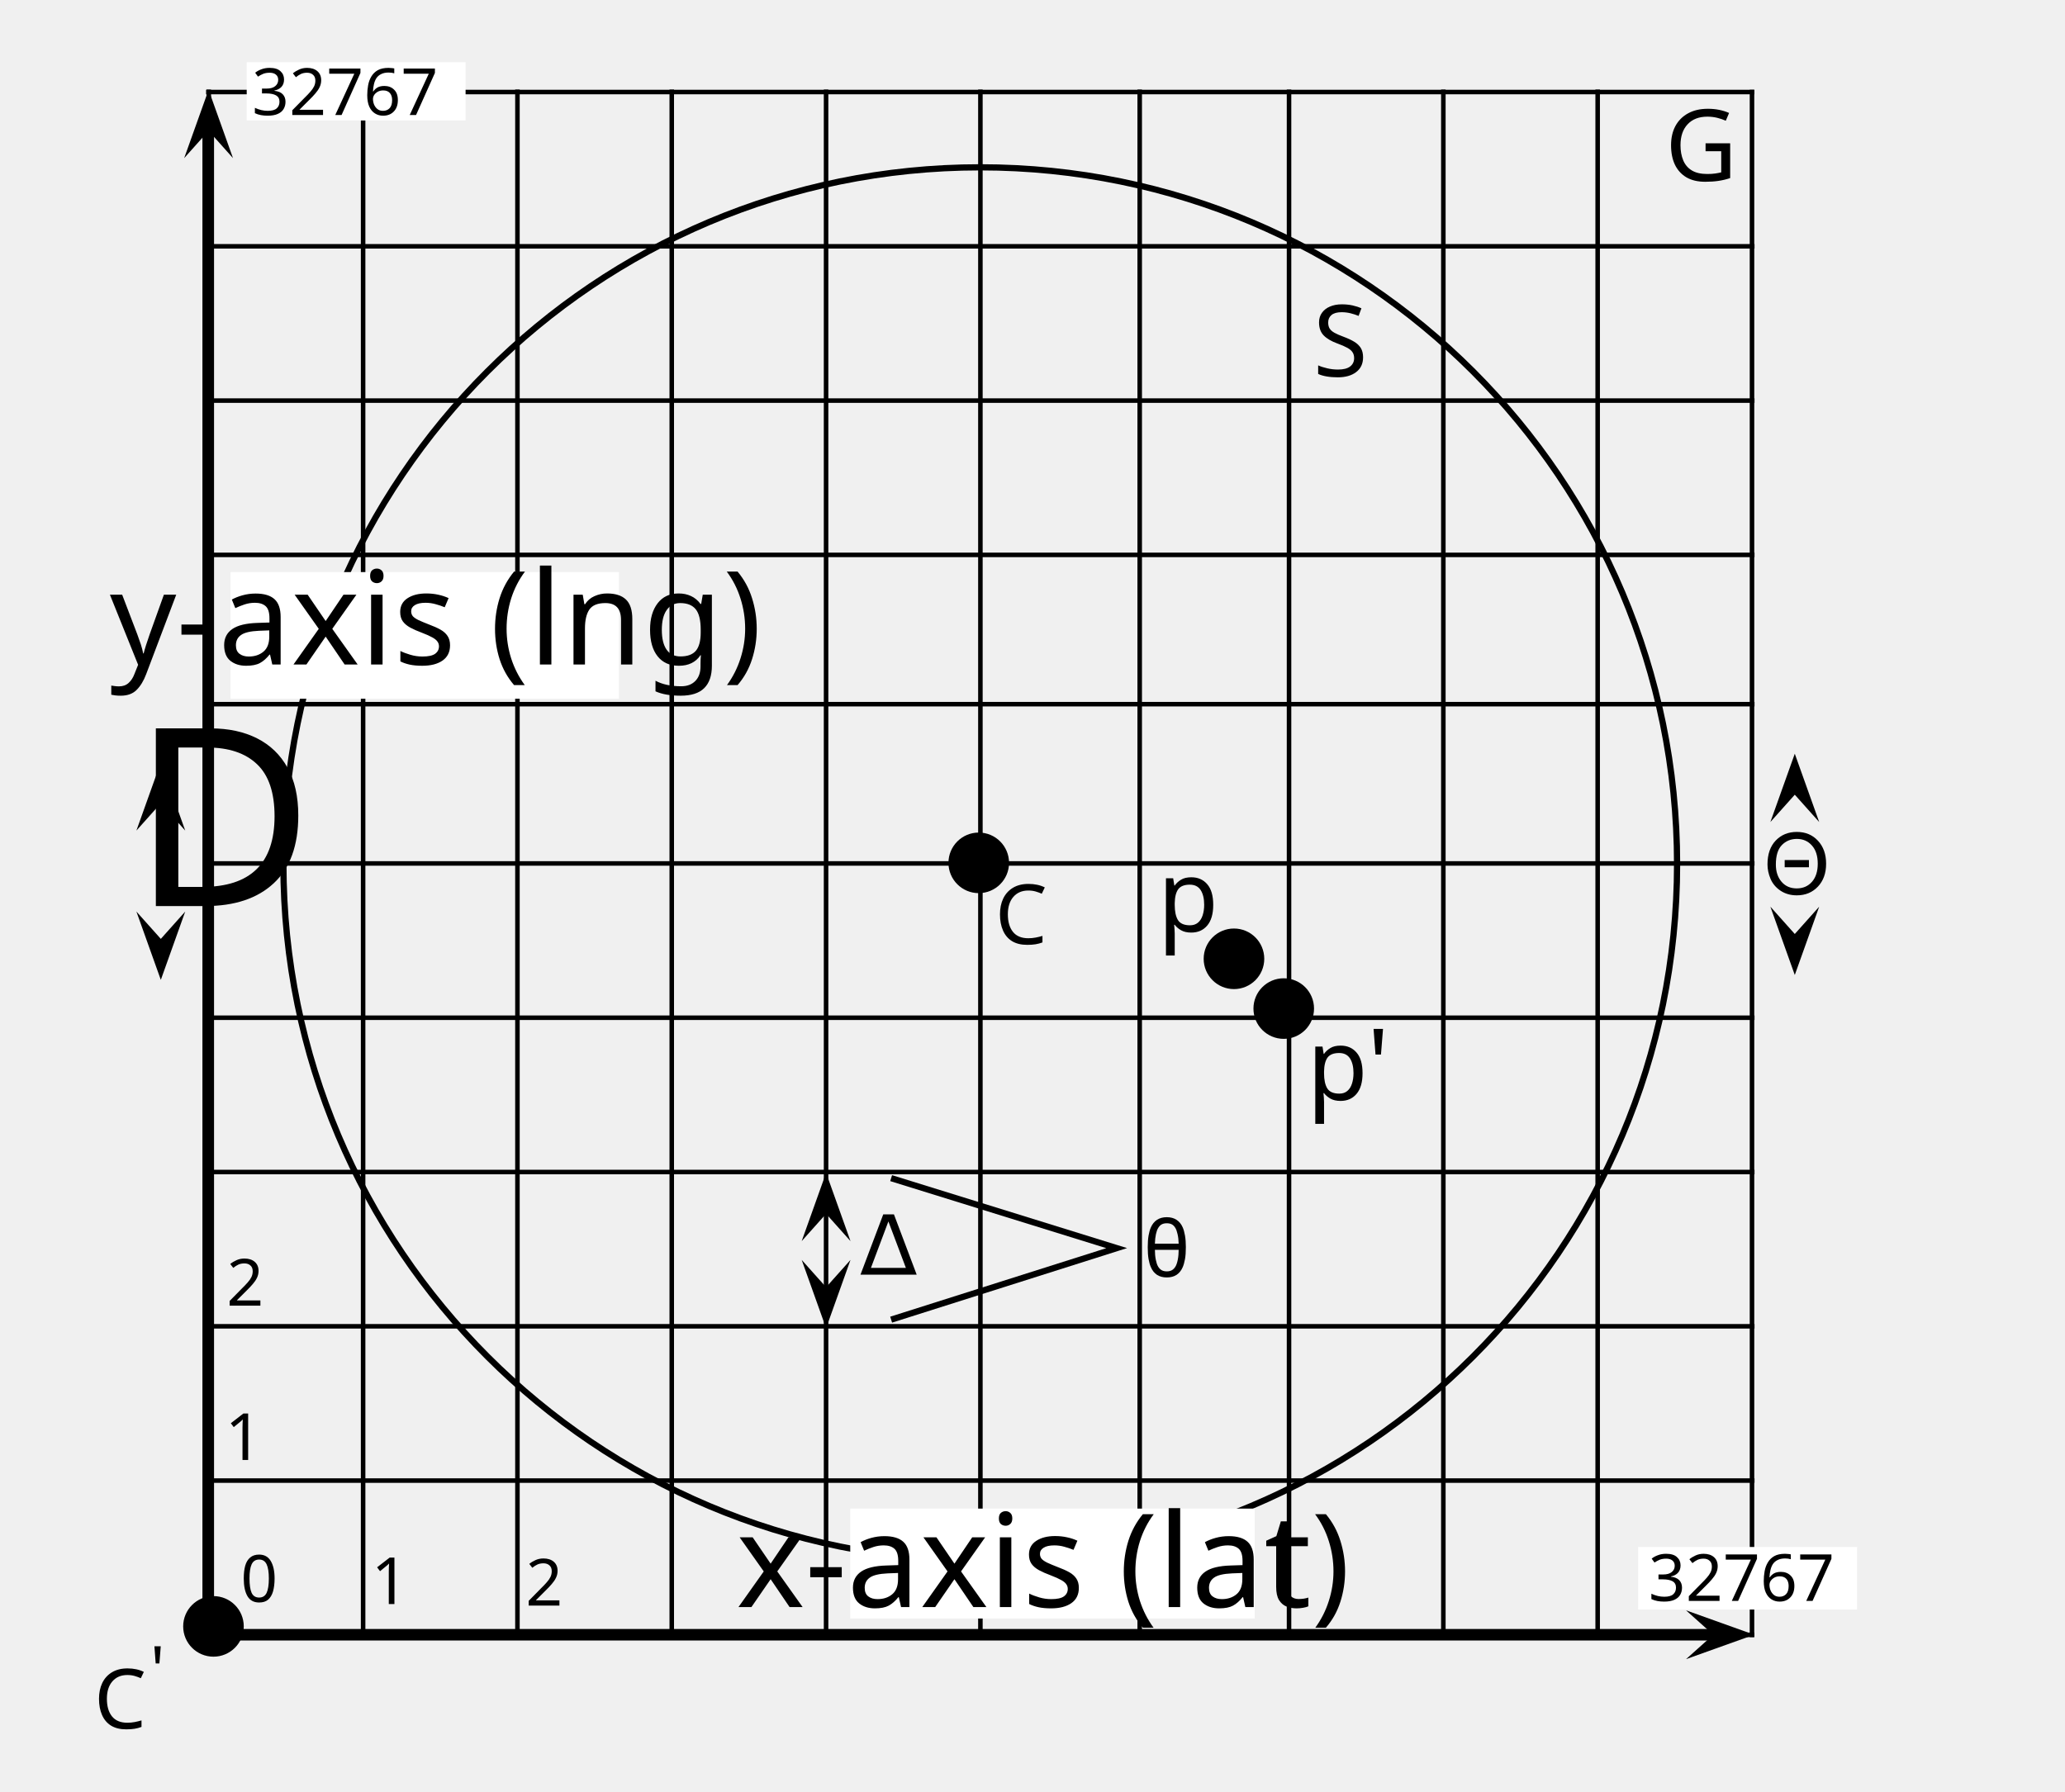
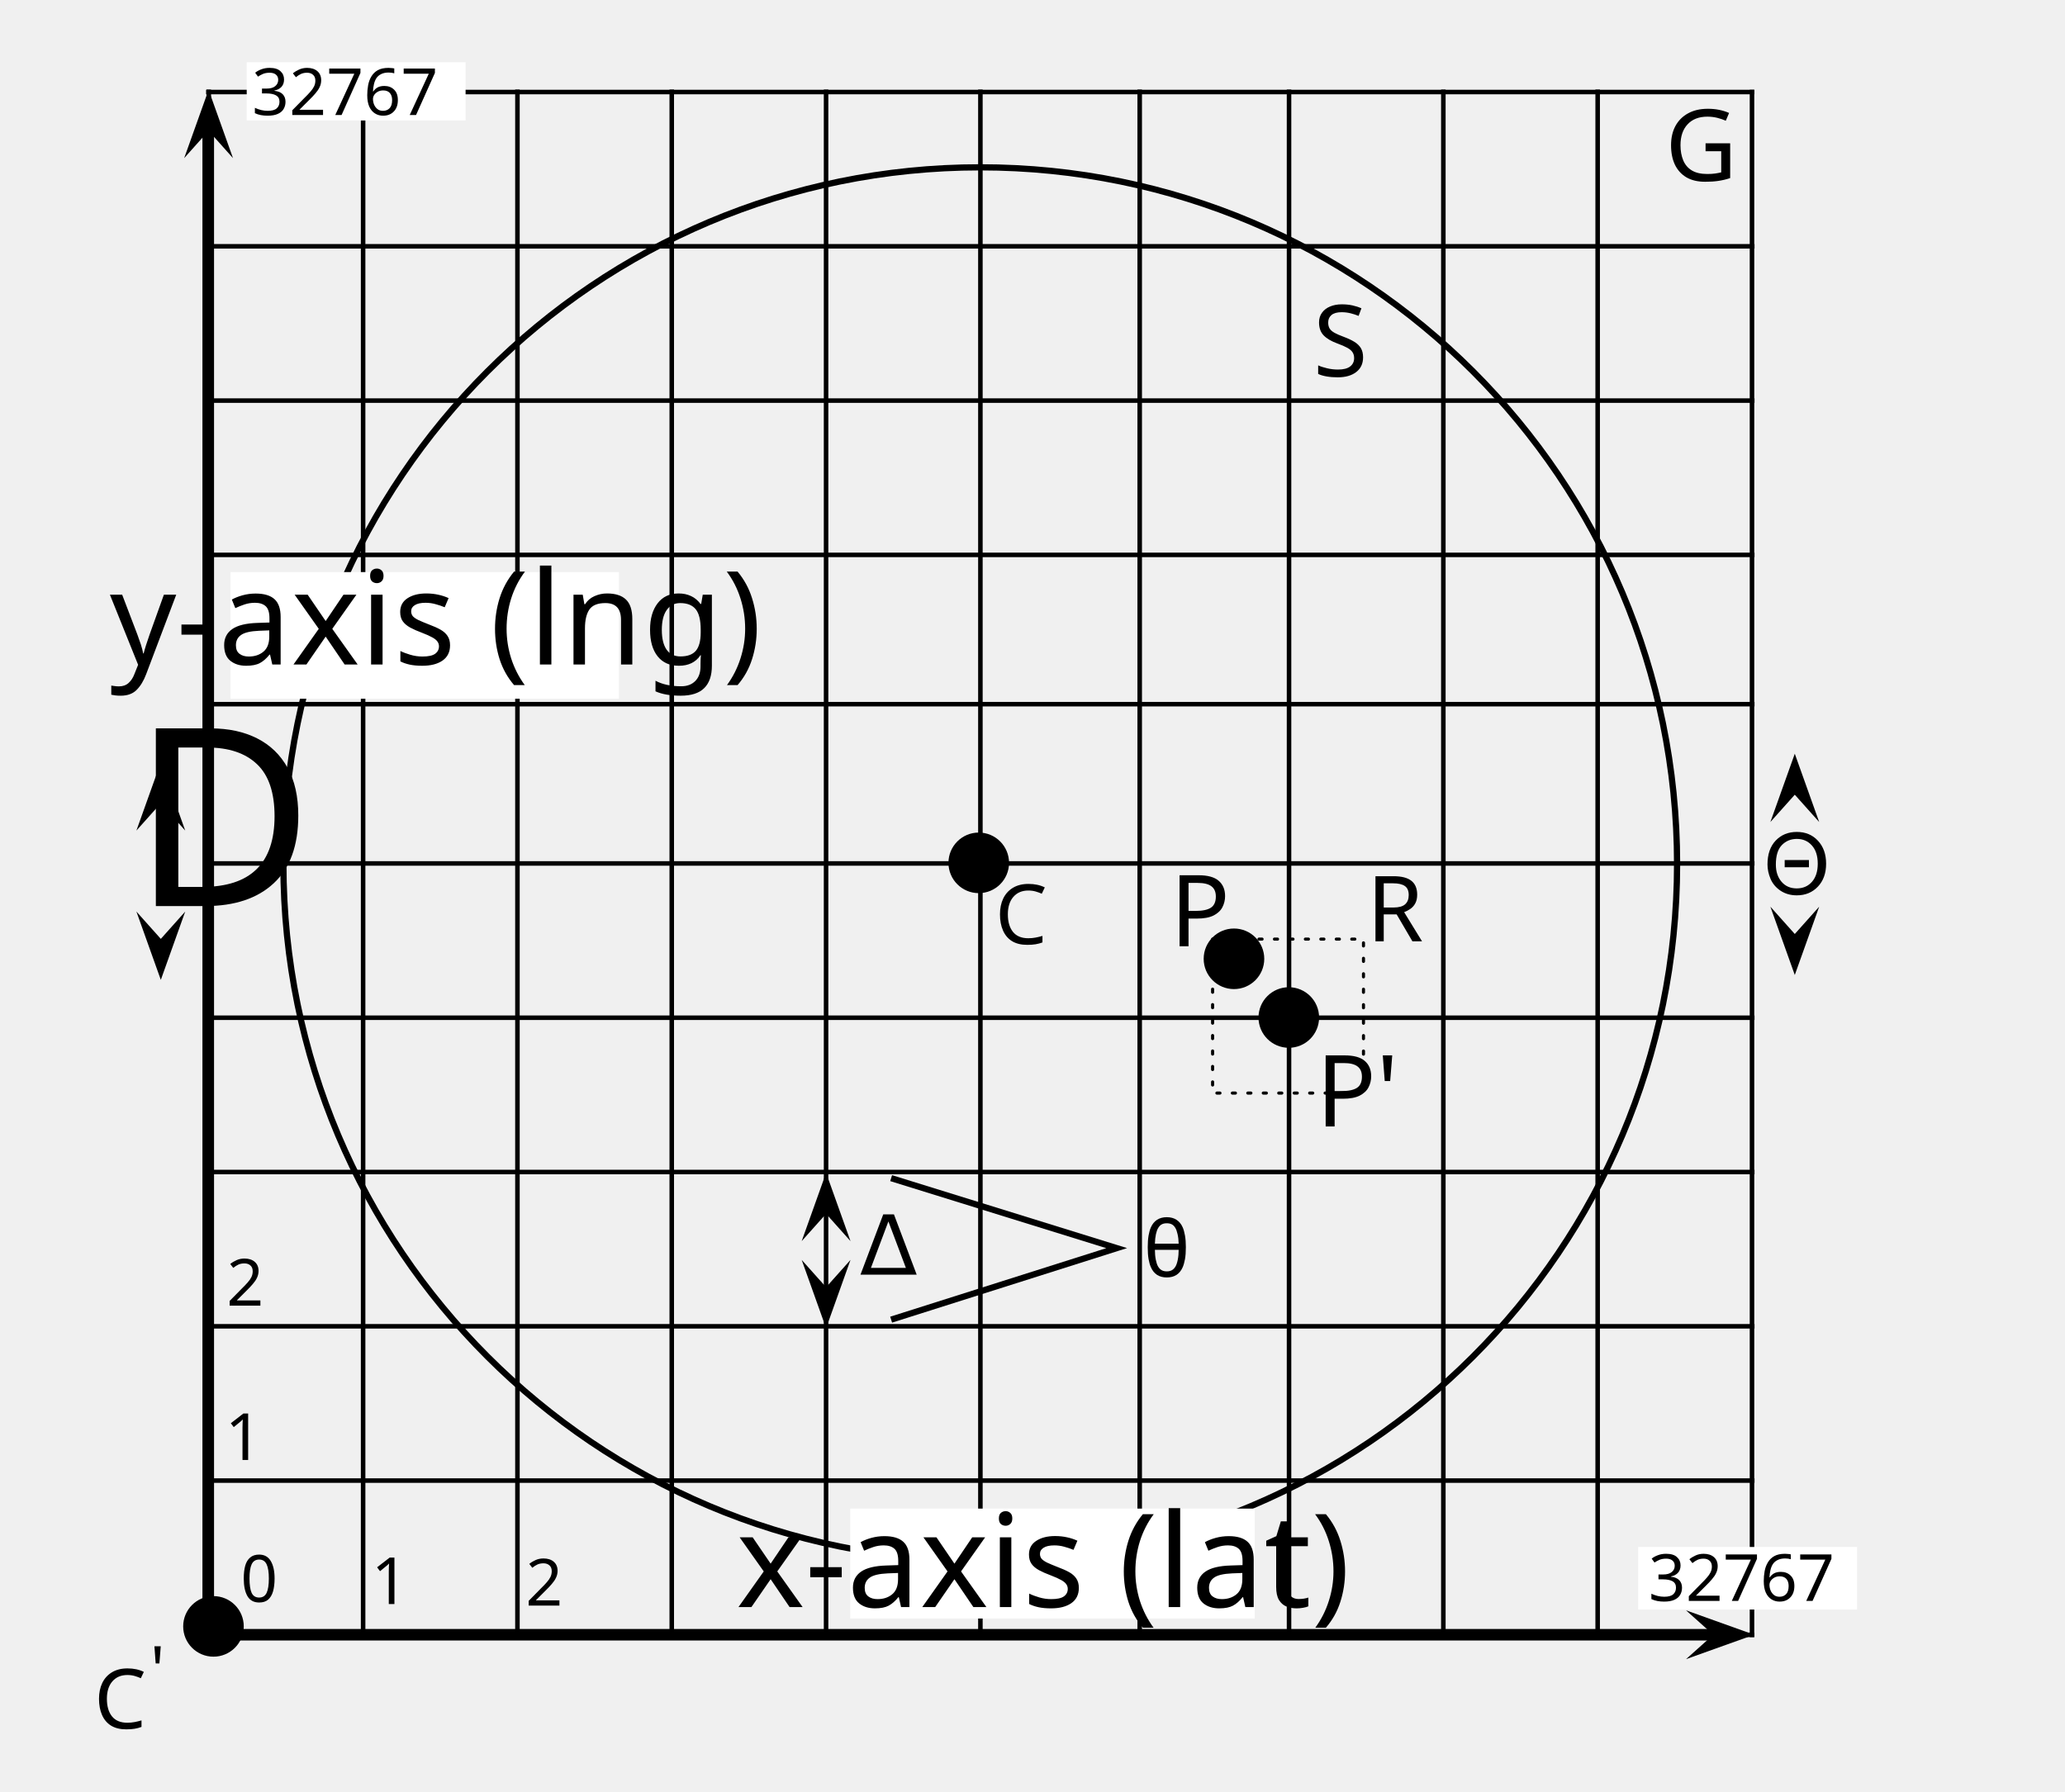
<svg xmlns="http://www.w3.org/2000/svg" version="1.0" width="331.899" height="288.049" id="svg1415">
  <defs id="defs1417" />
  <g id="layer1" transform="translate(3.019696,-47.14022)">
    <g transform="translate(-281.2072,23.29967)" id="g1590">
      <line style="fill:none;stroke:#000000;stroke-width:0.728;stroke-linecap:square;stroke-miterlimit:10" id="line5" y2="38.601" x2="311.745" y1="286.733" x1="311.745" stroke-miterlimit="10" />
      <text x="337.862" y="281.71" style="font-size:10.461px;font-family:ArialMT" id="text7">1</text>
      <line style="fill:none;stroke:#000000;stroke-width:0.728;stroke-linecap:square;stroke-miterlimit:10" id="line9" y2="38.601" x2="336.55" y1="286.733" x1="336.55" stroke-miterlimit="10" />
      <text x="362.665" y="281.96" style="font-size:10.461px;font-family:ArialMT" id="text11">2</text>
      <line style="fill:none;stroke:#000000;stroke-width:0.728;stroke-linecap:square;stroke-miterlimit:10" id="line13" y2="38.601" x2="361.352" y1="286.733" x1="361.352" stroke-miterlimit="10" />
      <line style="fill:none;stroke:#000000;stroke-width:0.728;stroke-linecap:square;stroke-miterlimit:10" id="line17" y2="38.601" x2="386.156" y1="286.733" x1="386.156" stroke-miterlimit="10" />
      <line style="fill:none;stroke:#000000;stroke-width:0.728;stroke-linecap:square;stroke-miterlimit:10" id="line21" y2="38.601" x2="410.958" y1="286.733" x1="410.958" stroke-miterlimit="10" />
      <line style="fill:none;stroke:#000000;stroke-width:0.728;stroke-linecap:square;stroke-miterlimit:10" id="line25" y2="38.601" x2="435.763" y1="286.733" x1="435.763" stroke-miterlimit="10" />
      <line style="fill:none;stroke:#000000;stroke-width:0.728;stroke-linecap:square;stroke-miterlimit:10" id="line29" y2="38.601" x2="485.368" y1="286.733" x1="485.368" stroke-miterlimit="10" />
      <line style="fill:none;stroke:#000000;stroke-width:0.728;stroke-linecap:square;stroke-miterlimit:10" id="line33" y2="38.601" x2="510.171" y1="286.733" x1="510.171" stroke-miterlimit="10" />
      <line style="fill:none;stroke:#000000;stroke-width:0.728;stroke-linecap:square;stroke-miterlimit:10" id="line37" y2="38.601" x2="534.973" y1="286.733" x1="534.973" stroke-miterlimit="10" />
      <line style="fill:none;stroke:#000000;stroke-width:0.728;stroke-linecap:square;stroke-miterlimit:10" id="line41" y2="38.635" x2="559.779" y1="286.663" x1="559.779" stroke-miterlimit="10" />
      <text x="316.851" y="281.353" style="font-size:10.461px;font-family:ArialMT" id="text51">0</text>
      <line stroke-miterlimit="10" x1="461.368" y1="286.733" x2="461.368" y2="38.601" id="line56" style="fill:none;stroke:#000000;stroke-width:0.728;stroke-linecap:square;stroke-miterlimit:10" />
      <line style="fill:none;stroke:#000000;stroke-width:0.728;stroke-linecap:square;stroke-miterlimit:10" id="line53" y2="286.666" x2="559.776" y1="286.666" x1="311.677" stroke-miterlimit="10" />
      <text x="314.351" y="258.551" style="font-size:10.461px;font-family:ArialMT" id="text55">1</text>
      <line style="fill:none;stroke:#000000;stroke-width:0.728;stroke-linecap:square;stroke-miterlimit:10" id="line57" y2="261.864" x2="559.819" y1="261.864" x1="311.677" stroke-miterlimit="10" />
      <text x="314.601" y="233.747" style="font-size:10.461px;font-family:ArialMT" id="text59">2</text>
      <line style="fill:none;stroke:#000000;stroke-width:0.728;stroke-linecap:square;stroke-miterlimit:10" id="line61" y2="237.06" x2="559.819" y1="237.06" x1="311.677" stroke-miterlimit="10" />
      <line style="fill:none;stroke:#000000;stroke-width:0.728;stroke-linecap:square;stroke-miterlimit:10" id="line65" y2="212.258" x2="559.819" y1="212.258" x1="311.677" stroke-miterlimit="10" />
      <line style="fill:none;stroke:#000000;stroke-width:0.728;stroke-linecap:square;stroke-miterlimit:10" id="line69" y2="187.454" x2="559.819" y1="187.454" x1="311.677" stroke-miterlimit="10" />
      <line style="fill:none;stroke:#000000;stroke-width:0.728;stroke-linecap:square;stroke-miterlimit:10" id="line71" y2="162.65" x2="559.819" y1="162.65" x1="311.677" stroke-miterlimit="10" />
      <line style="fill:none;stroke:#000000;stroke-width:0.728;stroke-linecap:square;stroke-miterlimit:10" id="line75" y2="113.046" x2="559.819" y1="113.046" x1="311.677" stroke-miterlimit="10" />
      <line style="fill:none;stroke:#000000;stroke-width:0.728;stroke-linecap:square;stroke-miterlimit:10" id="line79" y2="88.242" x2="559.819" y1="88.242" x1="311.677" stroke-miterlimit="10" />
      <circle style="fill:none;stroke:#000000;stroke-opacity:1" id="path65" cy="162.739" cx="435.738" r="112" />
      <line style="fill:none;stroke:#000000;stroke-width:0.728;stroke-linecap:square;stroke-miterlimit:10" id="line83" y2="63.438" x2="559.819" y1="63.438" x1="311.677" stroke-miterlimit="10" />
      <line style="fill:none;stroke:#000000;stroke-width:0.728;stroke-linecap:square;stroke-miterlimit:10" id="line87" y2="38.636" x2="559.785" y1="38.636" x1="311.677" stroke-miterlimit="10" />
      <g id="g94" transform="translate(0.3535534,7.116117)">
        <rect y="26.724" x="317.487" height="9.369" width="35.179" id="rect90" style="fill:#ffffff" />
        <text id="text93" style="font-size:10.461px;font-family:ArialMT" y="35.212" x="318.333">32767</text>
      </g>
      <polyline id="polyline99" points="287.052,178.175 298.037,174.253 287.052,170.331 291.445,174.253 " transform="matrix(0.9975108,0,0,1,262.8426,112.3946)" />
      <polyline id="polyline103" points="153.141,36.417 149.219,25.435 145.295,36.417 149.219,32.025 " transform="translate(162.4957,12.84328)" />
      <rect id="rect78" width="62.429" height="20.364" x="315.241" y="115.811" style="fill:#ffffff;stroke-width:1.68" />
      <text x="348.245" y="130.67" style="font-size:20.921px;font-family:ArialMT;text-align:center;text-anchor:middle" id="text105">y-axis (lng)</text>
      <line style="fill:none;stroke:#000000;stroke-width:1.85;stroke-miterlimit:10" id="line109" y2="286.648" x2="556.819" y1="286.648" x1="313.305" stroke-miterlimit="10" />
      <line style="fill:none;stroke:#000000;stroke-width:1.832;stroke-miterlimit:10" id="line111" y2="43.961" x2="311.665" y1="282.576" x1="311.665" stroke-miterlimit="10" />
      <line stroke-miterlimit="10" x1="311.677" y1="137.046" x2="559.819" y2="137.046" id="line54" style="fill:none;stroke:#000000;stroke-width:0.728;stroke-linecap:square;stroke-miterlimit:10" />
      <rect style="fill:#ffffff;stroke-width:1.597" y="266.369" x="414.844" height="17.672" width="65.003" id="rect72" />
      <g id="g75">
        <text id="text107" style="font-size:20.921px;font-family:ArialMT;text-align:center;text-anchor:middle" y="282.203" x="445.857">x-axis (lat)</text>
      </g>
      <circle id="path51" cx="435.498" cy="162.555" r="4.869" />
-       <circle r="4.869" cy="185.981" cx="484.518" id="circle52" />
+       <circle r="4.869" cy="187.418" cx="485.331" id="circle52" />
      <text xml:space="preserve" style="font-style:normal;font-weight:normal;font-size:40px;line-height:1.25;font-family:sans-serif;letter-spacing:0px;word-spacing:0px;fill:#000000;fill-opacity:1;stroke:none" x="438.098" y="175.597" id="text56">
        <tspan id="tspan54" x="438.098" y="175.597" style="font-size:13.333px">C</tspan>
      </text>
-       <text xml:space="preserve" style="font-style:normal;font-weight:normal;font-size:40px;line-height:1.25;font-family:sans-serif;letter-spacing:0px;word-spacing:0px;fill:#000000;fill-opacity:1;stroke:none" x="488.23" y="200.674" id="text60">
-         <tspan id="tspan58" x="488.23" y="200.674" style="font-size:16px">p'</tspan>
+       <text xml:space="preserve" style="font-style:normal;font-weight:normal;font-size:40px;line-height:1.25;font-family:sans-serif;letter-spacing:0px;word-spacing:0px;fill:#000000;fill-opacity:1;stroke:none" x="489.709" y="204.929" id="text60">
+         <tspan id="tspan58" x="489.709" y="204.929" style="font-size:16px">P'</tspan>
      </text>
      <rect style="fill:#ffffff;stroke-width:1.036" id="rect74" width="35.179" height="10.057" x="541.487" y="272.537" />
      <text id="text72" style="font-size:10.461px;font-family:ArialMT" y="281.21" x="543.139">32767</text>
      <g aria-label="∆" style="font-style:normal;font-weight:normal;font-size:13.333px;line-height:1.25;font-family:sans-serif;letter-spacing:0px;word-spacing:0px;fill:#000000;fill-opacity:1;stroke:none" id="text73" transform="translate(26.125,1.875)">
        <path d="m 399.4,226.889 h -9.036 l 3.659,-9.694 h 1.719 z m -1.738,-1.094 -2.812,-7.467 -2.806,7.467 z" id="path113" />
      </g>
      <path id="path94" d="m 421.417,213.243 36.25,11.25 -36.25,11.5" style="fill:none;stroke:#000000;stroke-width:1px;stroke-linecap:butt;stroke-linejoin:miter;stroke-opacity:1" />
      <circle id="circle66" cx="476.518" cy="177.981" r="4.869" />
-       <text id="text70" y="173.612" x="464.23" style="font-style:normal;font-weight:normal;font-size:40px;line-height:1.25;font-family:sans-serif;letter-spacing:0px;word-spacing:0px;fill:#000000;fill-opacity:1;stroke:none" xml:space="preserve">
-         <tspan style="font-size:16px" y="173.612" x="464.23" id="tspan68">p</tspan>
+       <text id="text70" y="175.965" x="466.23" style="font-style:normal;font-weight:normal;font-size:40px;line-height:1.25;font-family:sans-serif;letter-spacing:0px;word-spacing:0px;fill:#000000;fill-opacity:1;stroke:none" xml:space="preserve">
+         <tspan style="font-size:16px" y="175.965" x="466.23" id="tspan68">P</tspan>
      </text>
      <text id="text71" y="301.714" x="293.289" style="font-style:normal;font-weight:normal;font-size:40px;line-height:1.25;font-family:sans-serif;letter-spacing:0px;word-spacing:0px;fill:#000000;fill-opacity:1;stroke:none" xml:space="preserve">
        <tspan style="font-size:13.333px" y="301.714" x="293.289" id="tspan69">C<tspan style="font-size:65%;baseline-shift:super" id="tspan73" />
        </tspan>
      </text>
      <circle r="4.869" cy="285.305" cx="312.498" id="circle72" />
      <text xml:space="preserve" style="font-style:normal;font-weight:normal;font-size:10.7px;line-height:1.25;font-family:sans-serif;letter-spacing:0px;word-spacing:0px;fill:#000000;fill-opacity:1;stroke:none;stroke-width:0.268" x="302.304" y="296.143" id="text83">
        <tspan id="tspan81" x="302.304" y="296.143" style="stroke-width:0.268">'</tspan>
      </text>
      <text xml:space="preserve" style="font-style:normal;font-weight:normal;font-size:40px;line-height:1.25;font-family:sans-serif;letter-spacing:0px;word-spacing:0px;fill:#000000;fill-opacity:1;stroke:none" x="489.237" y="84.346" id="text79">
        <tspan id="tspan77" x="489.237" y="84.346" style="font-size:16px">S</tspan>
      </text>
      <line stroke-miterlimit="10" x1="311.665" y1="282.576" x2="311.665" y2="43.961" id="line104" style="fill:none;stroke:#000000;stroke-width:1.832;stroke-miterlimit:10" />
      <text id="text81" y="52.908" x="545.8" style="font-style:normal;font-weight:normal;font-size:40px;line-height:1.25;font-family:sans-serif;letter-spacing:0px;word-spacing:0px;fill:#000000;fill-opacity:1;stroke:none" xml:space="preserve">
        <tspan style="font-size:16px" y="52.908" x="545.8" id="tspan79">G</tspan>
      </text>
      <polyline transform="translate(261.7444,186.9507)" points="153.141,36.417 149.219,25.435 145.295,36.417 149.219,32.025 " id="polyline83" />
      <polyline id="polyline85" points="153.141,36.417 149.219,25.435 145.295,36.417 149.219,32.025 " transform="matrix(1,0,0,-1,261.7444,262.8027)" />
      <polyline id="polyline90" points="153.141,36.417 149.219,25.435 145.295,36.417 149.219,32.025 " transform="translate(154.8165,120.9507)" />
      <polyline transform="matrix(1,0,0,-1,154.8165,206.8027)" points="153.141,36.417 149.219,25.435 145.295,36.417 149.219,32.025 " id="polyline92" />
      <text xml:space="preserve" style="font-style:normal;font-weight:normal;font-size:40px;line-height:1.25;font-family:sans-serif;letter-spacing:0px;word-spacing:0px;fill:#000000;fill-opacity:1;stroke:none" x="299.362" y="169.497" id="text96">
        <tspan id="tspan94" x="299.362" y="169.497">D</tspan>
      </text>
      <polyline transform="translate(417.4377,119.5757)" points="153.141,36.417 149.219,25.435 145.295,36.417 149.219,32.025 " id="polyline88" />
      <polyline id="polyline91" points="153.141,36.417 149.219,25.435 145.295,36.417 149.219,32.025 " transform="matrix(1,0,0,-1,417.4377,206.017)" />
      <g aria-label="Θ" style="font-style:normal;font-weight:normal;font-size:19.476px;line-height:1.25;font-family:sans-serif;letter-spacing:0px;word-spacing:0px;fill:#000000;fill-opacity:1;stroke:none;stroke-width:0.487" id="text102" transform="matrix(0.7066966,0,0,0.7066966,164.7085,47.64857)">
        <path d="m 562.562,162.961 q 0,-3.481 1.873,-5.44 1.873,-1.959 4.802,-1.959 2.938,0 4.793,1.997 1.864,1.988 1.864,5.24 0,3.233 -1.873,5.211 -1.873,1.978 -4.793,1.978 -2.102,0 -3.69,-1.046 -1.579,-1.056 -2.282,-2.701 -0.694,-1.655 -0.694,-3.281 z m 1.902,0.029 q 0,2.387 1.293,3.908 1.293,1.512 3.462,1.512 2.13,0 3.452,-1.493 1.322,-1.503 1.322,-4.127 0,-2.663 -1.331,-4.146 -1.331,-1.493 -3.414,-1.493 -2.045,0 -3.414,1.398 -1.369,1.398 -1.369,4.441 z m 2.007,0.609 v -1.636 h 5.516 v 1.636 z" style="font-style:normal;font-variant:normal;font-weight:normal;font-stretch:normal;font-family:Arial;-inkscape-font-specification:Arial;stroke-width:0.487" id="path125" />
      </g>
      <g aria-label="θ" style="font-style:normal;font-weight:normal;font-size:6.693px;line-height:1.25;font-family:sans-serif;letter-spacing:0px;word-spacing:0px;fill:#000000;fill-opacity:1;stroke:none;stroke-width:0.167" id="text120" transform="matrix(1.530203,0,0,1.530203,-259.8393,-122.5929)">
        <path d="m 476.162,226.717 q 0,0.758 -0.092,1.264 -0.092,0.503 -0.235,0.838 -0.231,0.538 -0.65,0.814 -0.419,0.271 -1.025,0.271 -0.606,0 -1.025,-0.271 -0.419,-0.275 -0.65,-0.814 -0.148,-0.335 -0.239,-0.838 -0.088,-0.507 -0.088,-1.264 0,-0.694 0.088,-1.217 0.092,-0.527 0.243,-0.858 0.227,-0.519 0.646,-0.794 0.423,-0.275 1.025,-0.275 0.602,0 1.021,0.275 0.423,0.275 0.65,0.794 0.148,0.335 0.239,0.858 0.092,0.523 0.092,1.217 z m -0.754,-0.359 q -0.016,-0.57 -0.116,-0.997 -0.096,-0.427 -0.223,-0.642 -0.164,-0.279 -0.379,-0.391 -0.215,-0.116 -0.531,-0.116 -0.315,0 -0.531,0.116 -0.215,0.112 -0.379,0.391 -0.136,0.219 -0.231,0.646 -0.092,0.423 -0.108,0.993 z m 0,0.642 h -2.497 q 0,0.566 0.092,1.033 0.092,0.463 0.235,0.71 0.16,0.275 0.383,0.399 0.223,0.124 0.538,0.124 0.315,0 0.538,-0.124 0.223,-0.124 0.383,-0.399 0.144,-0.247 0.235,-0.71 0.092,-0.467 0.092,-1.033 z" style="stroke-width:0.204" id="path122" />
      </g>
+       <rect style="fill:none;fill-opacity:1;stroke:#000000;stroke-width:0.497;stroke-linecap:round;stroke-miterlimit:4;stroke-dasharray:0.497, 1.988;stroke-dashoffset:0;stroke-opacity:1" id="rect890" width="24.25" height="24.75" x="473.084" y="174.816" />
+       <text xml:space="preserve" style="font-style:normal;font-weight:normal;font-size:40px;line-height:1.25;font-family:sans-serif;text-align:start;letter-spacing:0px;word-spacing:0px;text-anchor:start;fill:#000000;fill-opacity:1;stroke:none" x="497.839" y="175.171" id="text894">
+         <tspan id="tspan892" x="497.839" y="175.171" style="font-size:14.667px">R</tspan>
+       </text>
    </g>
  </g>
</svg>
